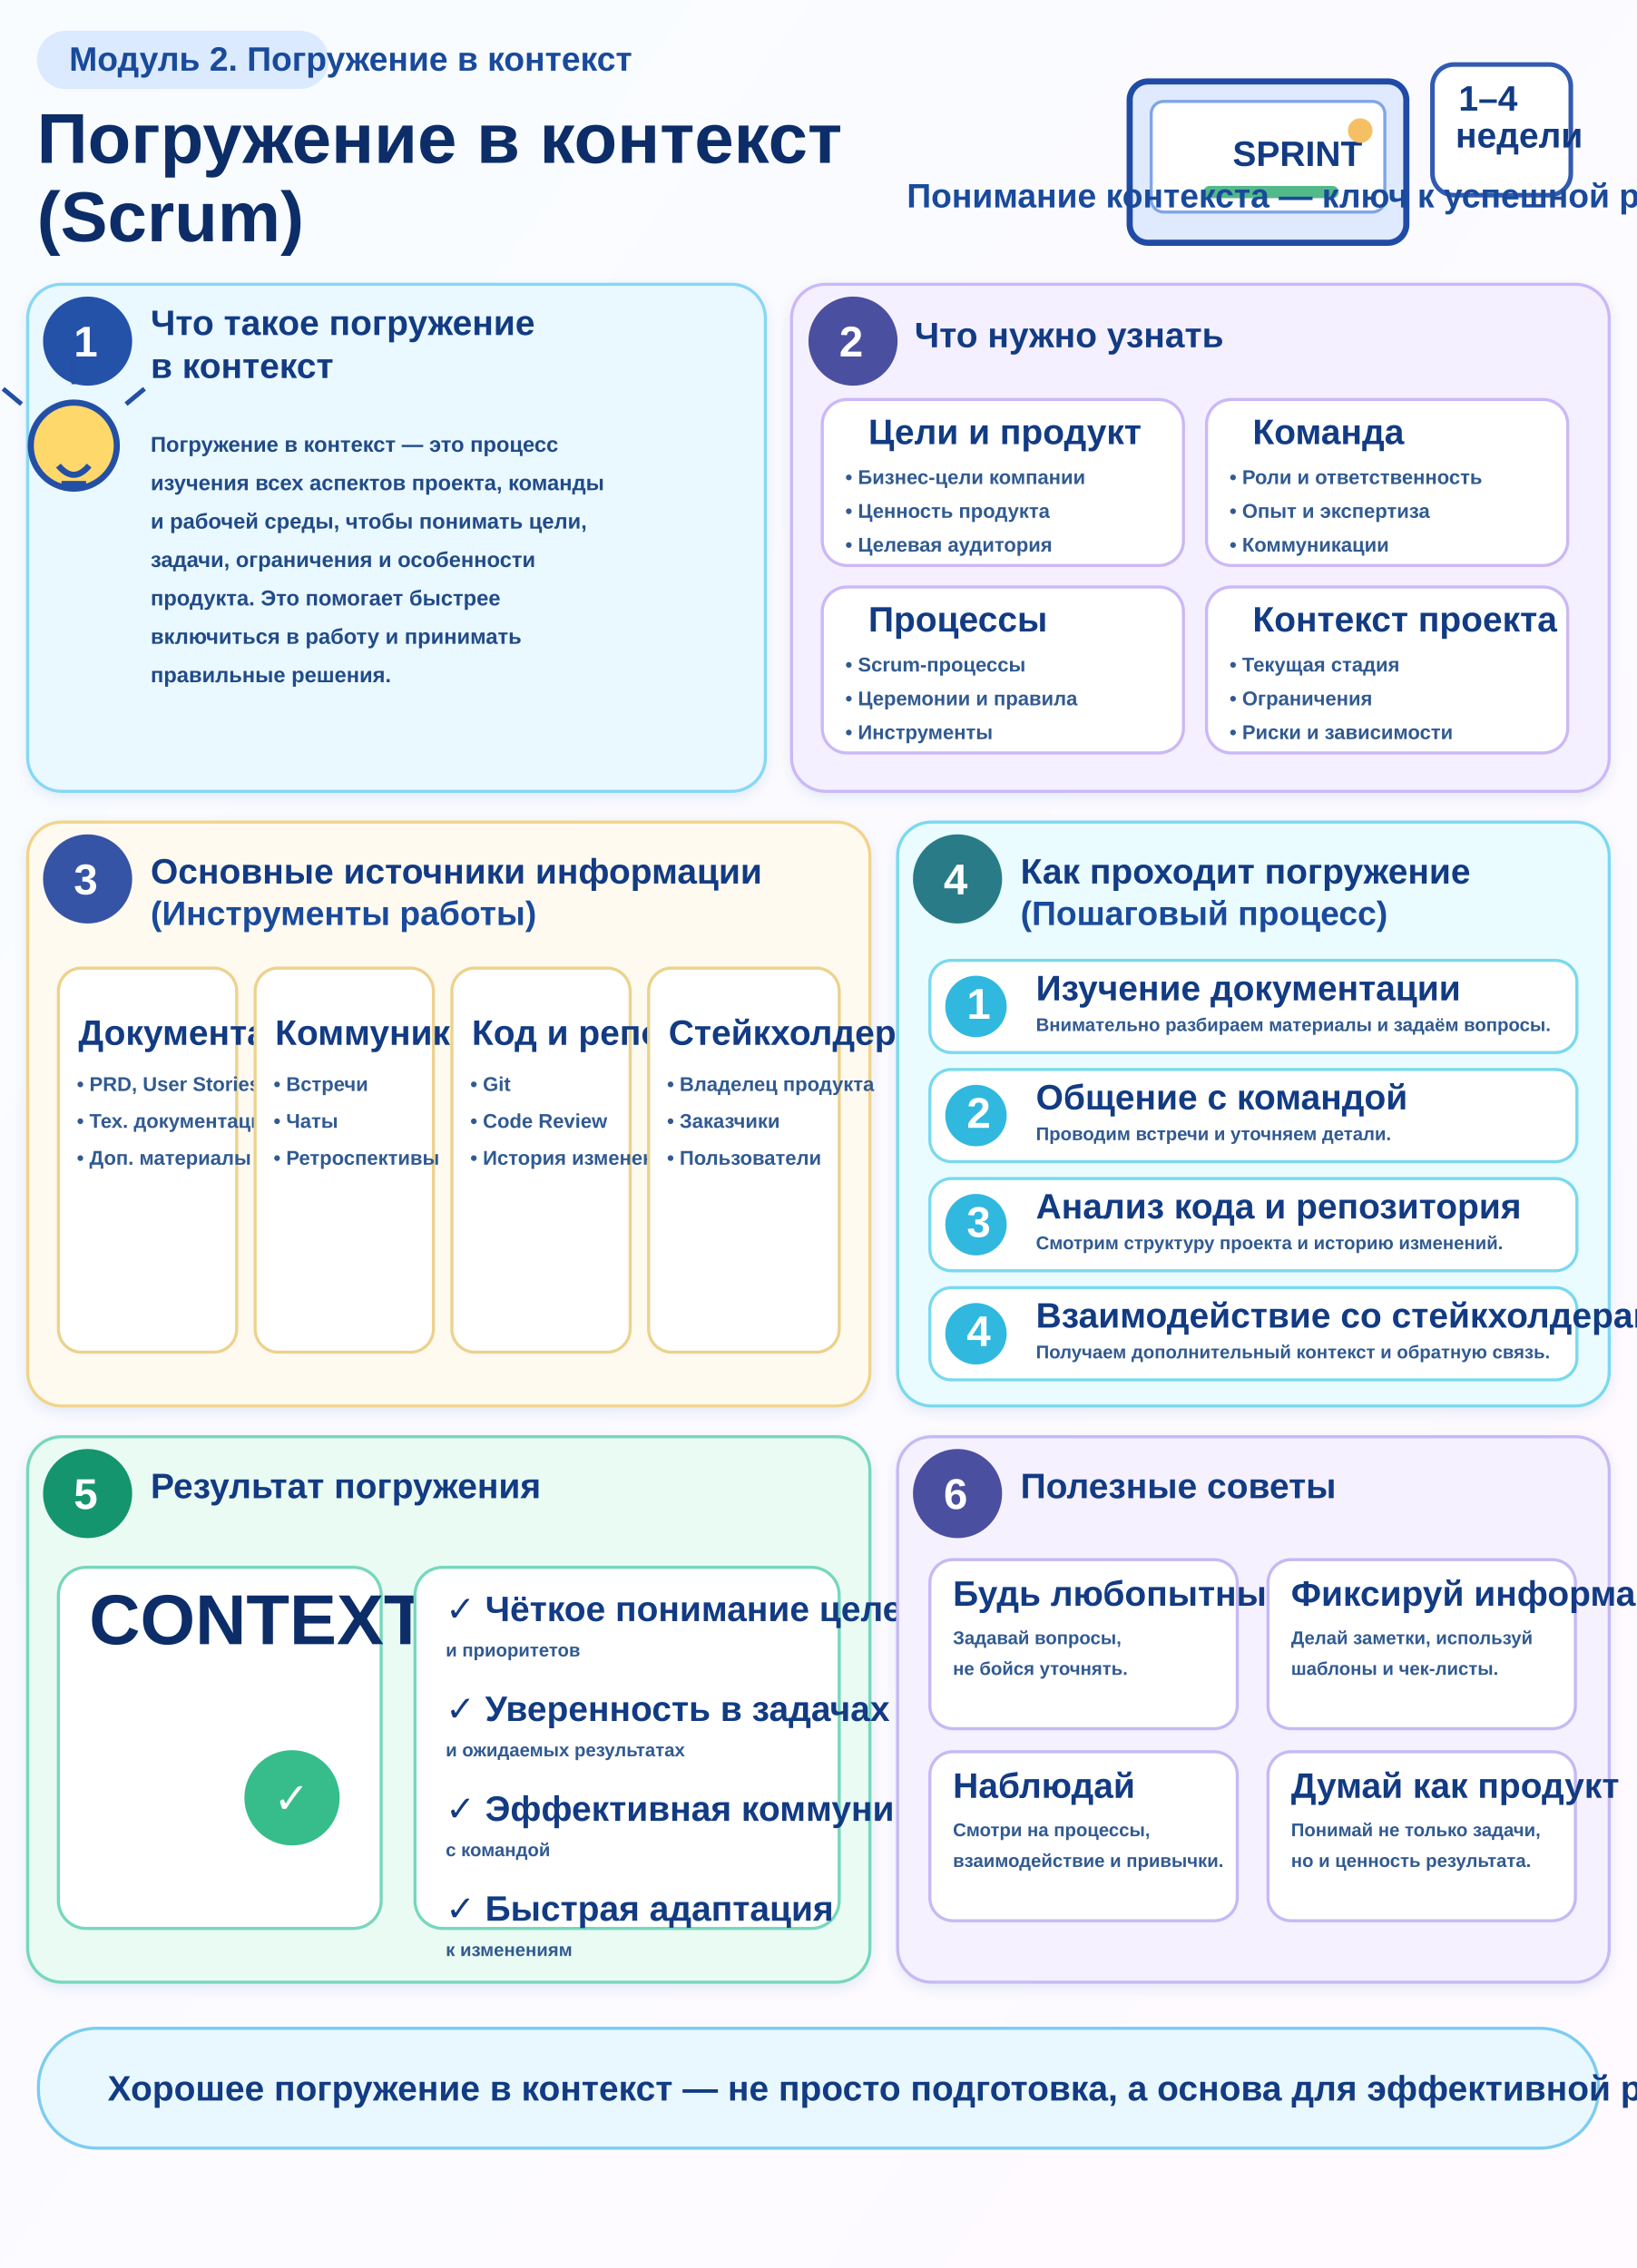
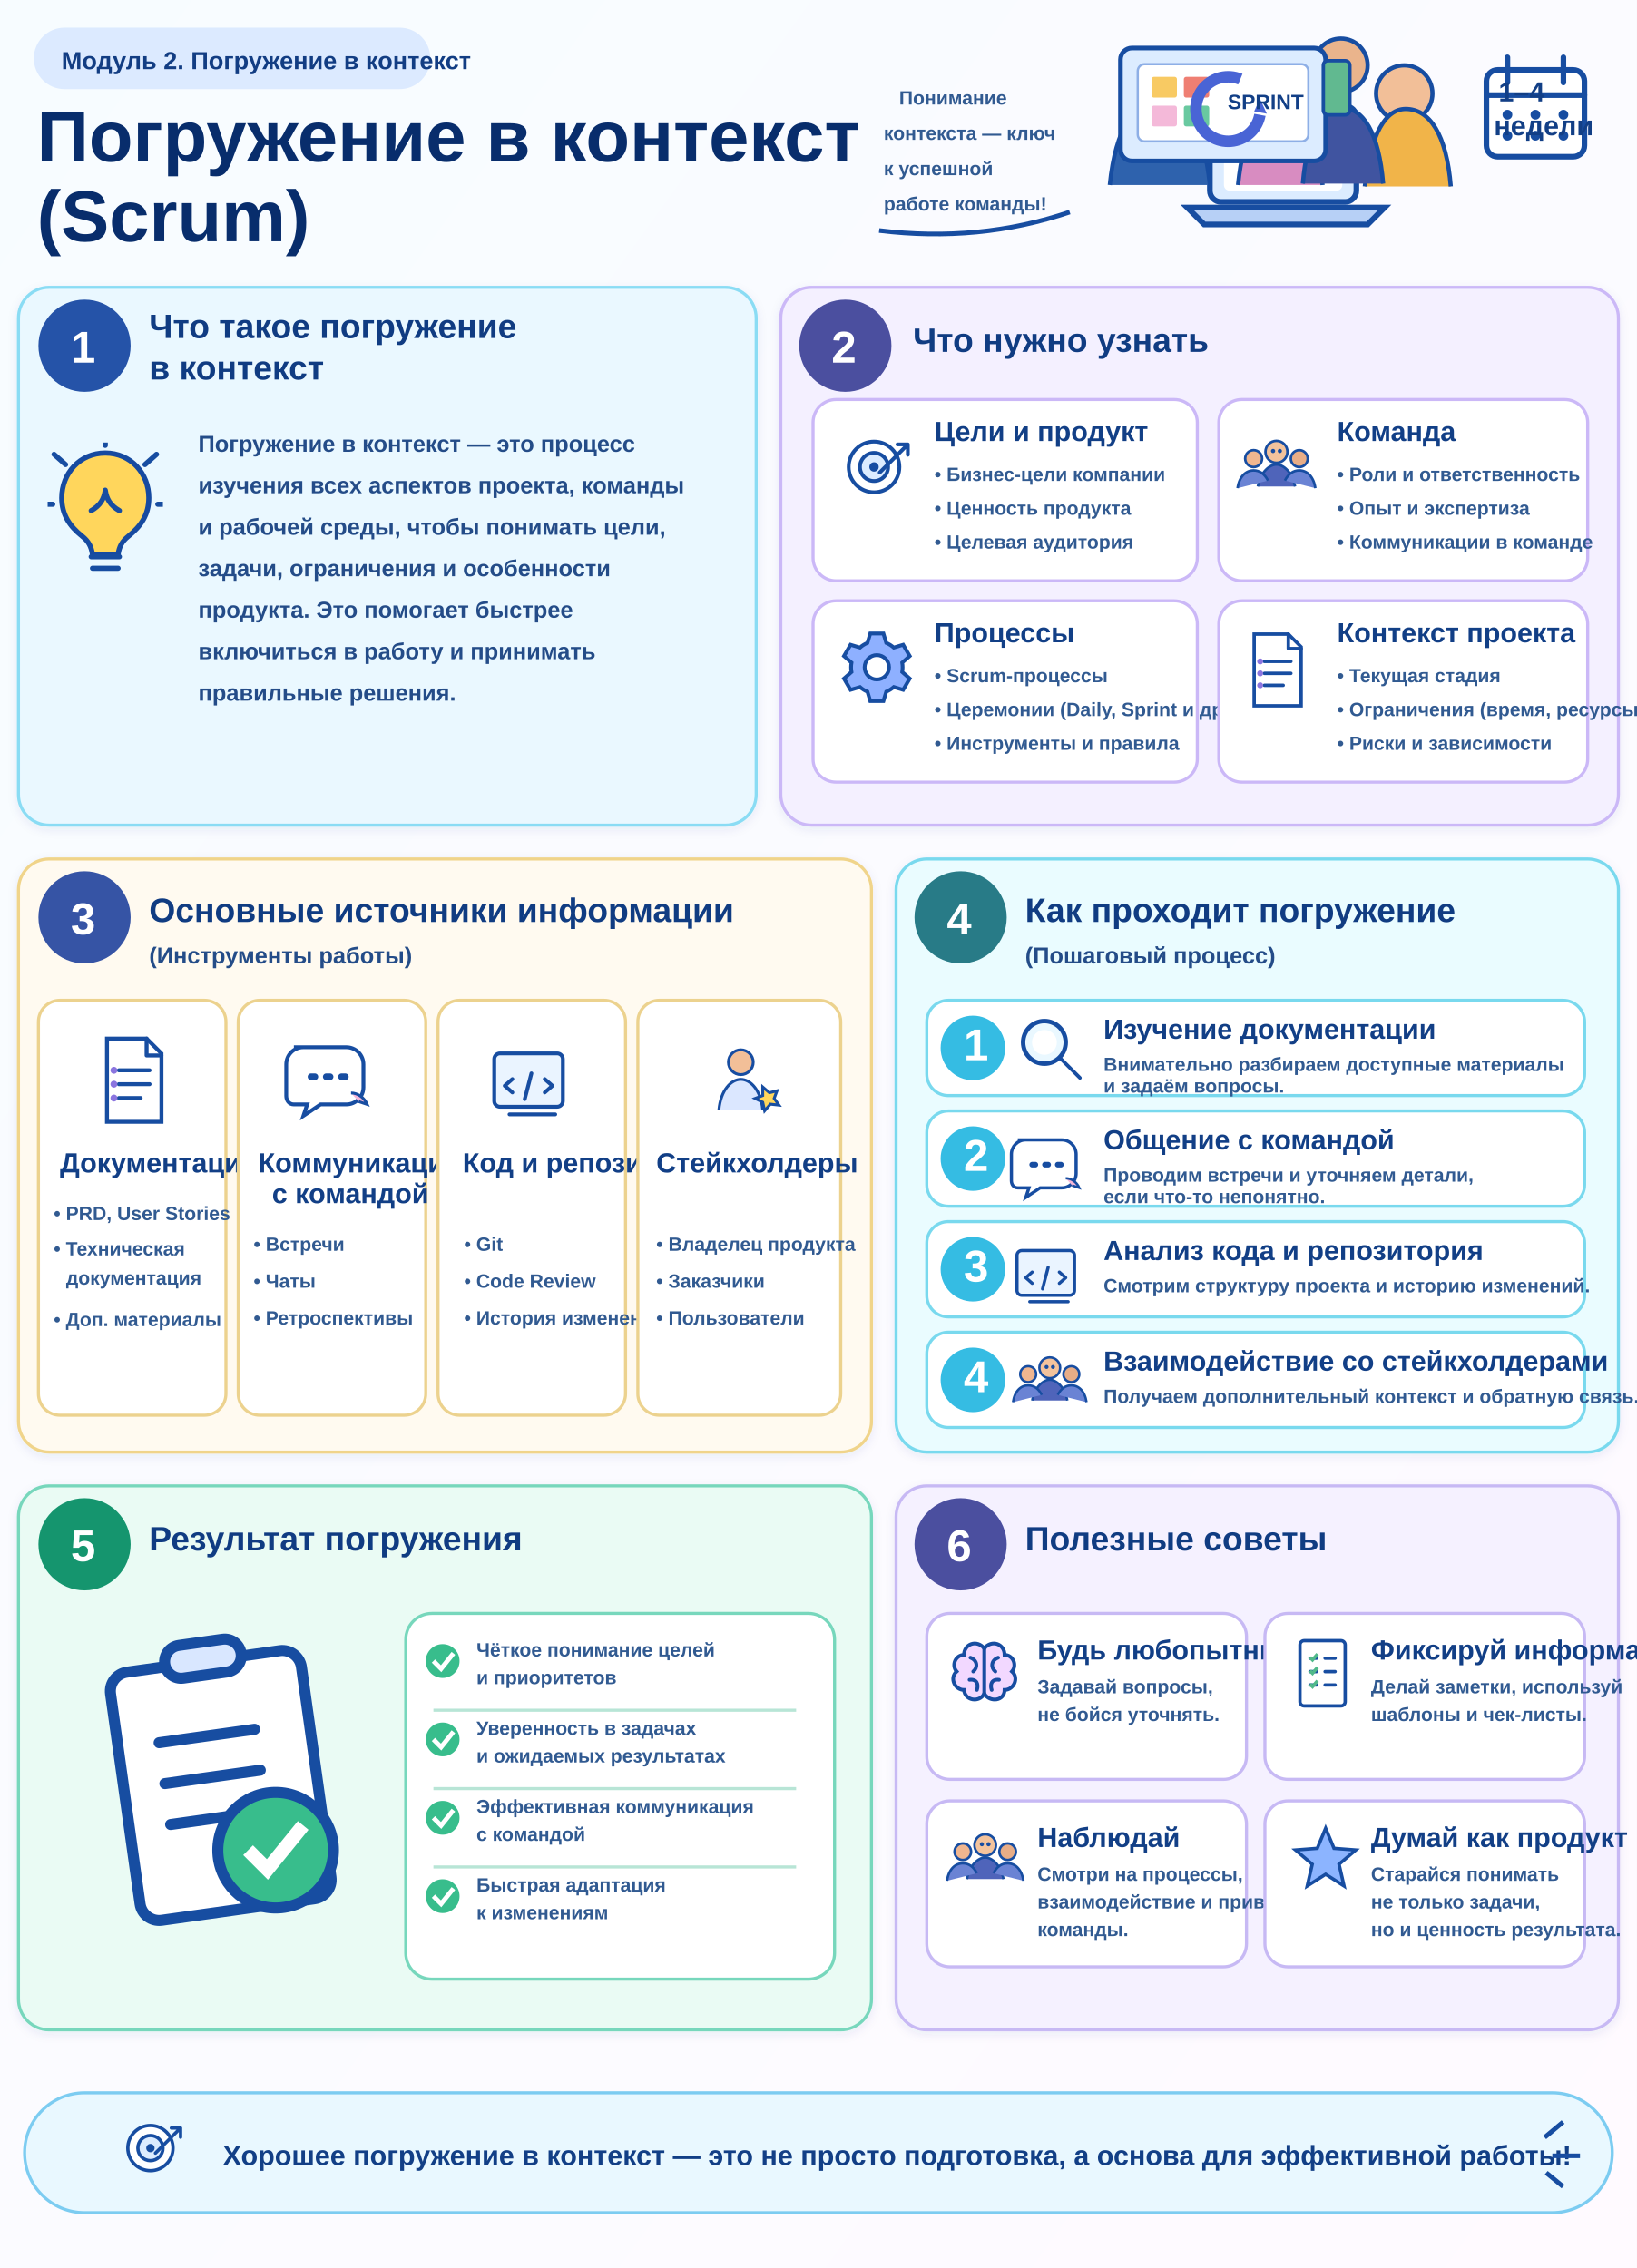
<svg xmlns="http://www.w3.org/2000/svg" viewBox="0 0 1065 1476" role="img" aria-labelledby="title desc">
  <defs>
-     <linearGradient id="bg" x1="0" y1="0" x2="1" y2="1">
-       <stop stop-color="#f8fcff" />
+     <linearGradient id="paper" x1="0" y1="0" x2="1" y2="1">
+       <stop stop-color="#f7fcff" />
      <stop offset="1" stop-color="#fffaff" />
    </linearGradient>
    <filter id="shadow" x="-10%" y="-10%" width="120%" height="120%">
-       <feDropShadow dx="0" dy="3" stdDeviation="4" flood-color="#2449a8" flood-opacity=".10" />
+       <feDropShadow dx="0" dy="2" stdDeviation="3" flood-color="#173f8f" flood-opacity=".08" />
    </filter>
    <style>
-     .title{font:800 46px Arial,sans-serif;fill:#0c2d68}.subtitle{font:700 22px Arial,sans-serif;fill:#194a9b}
-     .h{font:800 23px Arial,sans-serif;fill:#123b83}.body{font:600 14px Arial,sans-serif;fill:#214b88}
-     .small{font:600 12px Arial,sans-serif;fill:#315a91}.num{font:800 28px Arial,sans-serif;fill:#fff}
-     .card{stroke-width:2}.bullet{font:700 13px Arial,sans-serif;fill:#315a91}
+     .title{font:800 47px Arial,sans-serif;fill:#082d6c}.h{font:800 22px Arial,sans-serif;fill:#103c82}
+     .h2{font:800 18px Arial,sans-serif;fill:#123f86}.body{font:600 15px Arial,sans-serif;fill:#244c88}
+     .small{font:600 12.5px Arial,sans-serif;fill:#315a91}.num{font:800 29px Arial,sans-serif;fill:#fff}
+     .label{font:800 16px Arial,sans-serif;fill:#123d83}.card{stroke-width:2}
+     .line{stroke:#174da1;stroke-width:4;stroke-linecap:round;stroke-linejoin:round;fill:none}
  </style>
+     <symbol id="lightbulb" viewBox="0 0 90 110">
+       <path d="M45 8c-20 0-34 16-34 35 0 13 6 22 16 30 5 4 7 8 8 14h20c1-6 3-10 8-14 10-8 16-17 16-30C79 24 65 8 45 8z" fill="#ffd65c" stroke="#164aa0" stroke-width="4" />
+       <path d="M34 89h22M35 98h20" class="line" stroke-width="5" />
+       <path d="M45 2V0M14 17 5 9M76 17l9-8M4 48H0M86 48h4" class="line" stroke-width="3" />
+       <path d="M34 53c7-4 10-9 11-16 1 7 4 12 11 16" class="line" />
+     </symbol>
+     <symbol id="target" viewBox="0 0 90 90">
+       <circle cx="42" cy="44" r="27" fill="#fff" stroke="#174da1" stroke-width="4" />
+       <circle cx="42" cy="44" r="15" fill="#dcecff" stroke="#174da1" stroke-width="4" />
+       <circle cx="42" cy="44" r="5" fill="#174da1" />
+       <path d="M48 50 78 20M67 20h11v11" class="line" />
+     </symbol>
+     <symbol id="team" viewBox="0 0 100 90">
+       <circle cx="50" cy="26" r="13" fill="#f3c39c" stroke="#174da1" stroke-width="3" />
+       <circle cx="23" cy="34" r="10" fill="#f0b68f" stroke="#174da1" stroke-width="3" />
+       <circle cx="77" cy="34" r="10" fill="#e8ad86" stroke="#174da1" stroke-width="3" />
+       <path d="M28 67c3-17 14-26 22-26s19 9 22 26" fill="#4f64ba" stroke="#174da1" stroke-width="3" />
+       <path d="M4 69c2-14 10-21 19-21 7 0 13 4 17 12M96 69c-2-14-10-21-19-21-7 0-13 4-17 12" fill="#6a83d4" stroke="#174da1" stroke-width="3" />
+       <circle cx="46" cy="25" r="2.5" fill="#174da1" />
+       <circle cx="54" cy="25" r="2.5" fill="#174da1" />
+     </symbol>
+     <symbol id="gear" viewBox="0 0 90 90">
+       <path d="M38 7h14l3 10a29 29 0 0 1 8 5l10-3 7 12-8 7a29 29 0 0 1 0 10l8 7-7 12-10-3a29 29 0 0 1-8 5l-3 10H38l-3-10a29 29 0 0 1-8-5l-10 3-7-12 8-7a29 29 0 0 1 0-10l-8-7 7-12 10 3a29 29 0 0 1 8-5z" fill="#8eb0ff" stroke="#174da1" stroke-width="4" />
+       <circle cx="45" cy="43" r="13" fill="#fff" stroke="#174da1" stroke-width="4" />
+     </symbol>
+     <symbol id="document" viewBox="0 0 90 100">
+       <path d="M18 8h40l15 15v69H18z" fill="#fff" stroke="#174da1" stroke-width="4" />
+       <path d="M58 8v17h15M30 40h31M30 54h31M30 68h22" class="line" stroke-width="4" />
+       <path d="M25 40h0M25 54h0M25 68h0" stroke="#8b75df" stroke-width="7" stroke-linecap="round" />
+     </symbol>
+     <symbol id="chat" viewBox="0 0 100 90">
+       <path d="M10 12h55c10 0 18 8 18 18v24c0 10-8 18-18 18H38L20 84l4-12H10c-5 0-8-4-8-9V30c0-10 8-18 18-18z" fill="#fff" stroke="#174da1" stroke-width="4" />
+       <path d="M28 43h4M44 43h4M60 43h4" stroke="#174da1" stroke-width="7" stroke-linecap="round" />
+       <path d="M70 60c7 0 14 5 17 12l-9-3" fill="#f6b7d8" stroke="#174da1" stroke-width="3" />
+     </symbol>
+     <symbol id="code" viewBox="0 0 100 90">
+       <rect x="9" y="12" width="72" height="56" rx="6" fill="#eaf4ff" stroke="#174da1" stroke-width="4" />
+       <path d="M28 39 20 46l8 7M62 39l8 7-8 7M48 33l-7 27" class="line" stroke-width="4" />
+       <path d="M25 76h48" class="line" stroke-width="6" />
+     </symbol>
+     <symbol id="stakeholder" viewBox="0 0 100 95">
+       <circle cx="50" cy="27" r="13" fill="#f2bf98" stroke="#174da1" stroke-width="3" />
+       <path d="M27 77c2-21 13-32 23-32s21 11 23 32" fill="#dbe7ff" stroke="#174da1" stroke-width="3" />
+       <path d="M73 53l7 6 8-2-3 8 5 7-9-1-6 7-2-9-8-4 8-3z" fill="#ffd65c" stroke="#174da1" stroke-width="3" />
+     </symbol>
+     <symbol id="search" viewBox="0 0 90 90">
+       <circle cx="39" cy="37" r="24" fill="#eaf8ff" stroke="#174da1" stroke-width="5" />
+       <path d="m57 55 22 22" class="line" stroke-width="8" />
+       <circle cx="39" cy="37" r="14" fill="#fff" />
+     </symbol>
+     <symbol id="brain" viewBox="0 0 90 90">
+       <path d="M44 18c-8-10-22-5-22 7-9 0-14 11-8 18-8 7-2 20 8 20 1 12 17 14 22 4 6 10 22 8 22-4 10 0 16-13 8-20 6-7 1-18-8-18 0-12-14-17-22-7z" fill="#f2d8ff" stroke="#174da1" stroke-width="4" />
+       <path d="M44 19v49M29 28c8 3 8 11 3 15M59 28c-8 3-8 11-3 15M28 52c8-1 10 5 8 11M60 52c-8-1-10 5-8 11" class="line" stroke-width="3" />
+     </symbol>
+     <symbol id="checklist" viewBox="0 0 90 100">
+       <rect x="18" y="10" width="54" height="78" rx="5" fill="#fff" stroke="#174da1" stroke-width="4" />
+       <path d="M30 31h8M48 31h12M30 47h8M48 47h12M30 63h8M48 63h12" class="line" stroke-width="4" />
+       <path d="m30 30 3 3 6-7M30 46l3 3 6-7M30 62l3 3 6-7" stroke="#51b98a" stroke-width="4" fill="none" />
+     </symbol>
+     <symbol id="star" viewBox="0 0 90 90">
+       <path d="m45 7 10 24 26 2-20 17 6 26-22-14-22 14 6-26L9 33l26-2z" fill="#8cb4ff" stroke="#174da1" stroke-width="4" />
+     </symbol>
+     <symbol id="clipboard" viewBox="0 0 120 120">
+       <rect x="25" y="17" width="70" height="91" rx="7" fill="#fff" stroke="#174da1" stroke-width="4" transform="rotate(-8 60 62)" />
+       <rect x="46" y="10" width="28" height="12" rx="6" fill="#d9e7ff" stroke="#174da1" stroke-width="4" transform="rotate(-8 60 62)" />
+       <path d="M40 44h35M40 59h35M40 74h25" class="line" stroke-width="4" transform="rotate(-8 60 62)" />
+       <circle cx="80" cy="86" r="21" fill="#38bd8c" stroke="#174da1" stroke-width="4" />
+       <path d="m70 86 7 7 13-16" stroke="#fff" stroke-width="5" fill="none" />
+     </symbol>
+     <symbol id="calendar" viewBox="0 0 90 90">
+       <rect x="10" y="17" width="70" height="62" rx="8" fill="#fff" stroke="#174da1" stroke-width="4" />
+       <path d="M10 35h70M25 8v18M65 8v18" class="line" />
+       <path d="M25 49h0M45 49h0M65 49h0M25 64h0M45 64h0M65 64h0" stroke="#174da1" stroke-width="7" stroke-linecap="round" />
+     </symbol>
+     <symbol id="sprint" viewBox="0 0 220 130">
+       <rect x="12" y="20" width="178" height="98" rx="10" fill="#dcecff" stroke="#174da1" stroke-width="4" />
+       <rect x="27" y="34" width="148" height="67" rx="6" fill="#fff" stroke="#8eafe6" stroke-width="2" />
+       <rect x="39" y="45" width="22" height="18" rx="2" fill="#f8ca63" />
+       <rect x="67" y="45" width="22" height="18" rx="2" fill="#ef7f73" />
+       <rect x="39" y="70" width="22" height="18" rx="2" fill="#f4b9d9" />
+       <rect x="67" y="70" width="22" height="18" rx="2" fill="#69c9a0" />
+       <path d="M116 47a28 28 0 1 0 17 31" fill="none" stroke="#4964d5" stroke-width="10" />
+       <path d="m139 77-11-2 5-11" fill="#4964d5" />
+       <text x="105" y="73" class="h2" font-size="19">SPRINT</text>
+       <rect x="188" y="31" width="23" height="47" rx="4" fill="#61b990" stroke="#174da1" stroke-width="3" />
+     </symbol>
+     <symbol id="people-laptop" viewBox="0 0 310 180">
+       <rect x="111" y="71" width="104" height="68" rx="8" fill="#dcecff" stroke="#174da1" stroke-width="4" />
+       <rect x="121" y="82" width="84" height="49" rx="4" fill="#fff" />
+       <path d="M95 143h140l-12 12H107z" fill="#b7d0f6" stroke="#174da1" stroke-width="4" />
+       <circle cx="73" cy="54" r="22" fill="#f0bd96" stroke="#174da1" stroke-width="3" />
+       <path d="M40 127c4-41 18-60 36-60 18 0 31 20 35 60" fill="#2e62ad" stroke="#174da1" stroke-width="3" />
+       <circle cx="160" cy="57" r="20" fill="#eeb994" stroke="#174da1" stroke-width="3" />
+       <path d="M131 127c4-39 15-56 29-56 17 0 28 18 31 56" fill="#d88cc1" stroke="#174da1" stroke-width="3" />
+       <circle cx="249" cy="62" r="20" fill="#f2bf98" stroke="#174da1" stroke-width="3" />
+       <path d="M221 128c4-38 15-55 29-55 17 0 29 18 32 55" fill="#f1b449" stroke="#174da1" stroke-width="3" />
+       <circle cx="204" cy="42" r="19" fill="#eab48c" stroke="#174da1" stroke-width="3" />
+       <path d="M177 126c3-36 14-54 27-54 16 0 27 18 30 54" fill="#4054a0" stroke="#174da1" stroke-width="3" />
+     </symbol>
  </defs>
-   <rect width="1065" height="1476" fill="url(#bg)" />
-   <rect x="24" y="20" width="190" height="38" rx="19" fill="#dceaff" />
-   <text x="45" y="46" class="subtitle" font-size="18">Модуль 2. Погружение в контекст</text>
-   <text x="24" y="106" class="title">Погружение в контекст</text>
+   <rect width="1065" height="1476" fill="url(#paper)" />
+   <rect x="22" y="18" width="258" height="40" rx="20" fill="#dceaff" />
+   <text x="40" y="45" class="label">Модуль 2. Погружение в контекст</text>
+   <text x="24" y="105" class="title">Погружение в контекст</text>
  <text x="24" y="157" class="title">(Scrum)</text>
-   <g transform="translate(735 35)">
-     <rect x="0" y="18" width="180" height="105" rx="12" fill="#dfeaff" stroke="#204ba5" stroke-width="4" />
-     <rect x="14" y="31" width="152" height="72" rx="8" fill="#fff" stroke="#7fa5e8" stroke-width="2" />
-     <text x="67" y="73" class="h" font-size="20">SPRINT</text>
-     <path d="M52 90h80" stroke="#54b989" stroke-width="8" stroke-linecap="round" />
-     <circle cx="150" cy="50" r="8" fill="#f5bf63" />
-   </g>
-   <rect x="932" y="42" width="90" height="85" rx="14" fill="#fff" stroke="#315bb0" stroke-width="3" />
-   <text x="949" y="72" class="h" font-size="16">1–4</text>
-   <text x="947" y="96" class="h" font-size="14">недели</text>
-   <text x="590" y="135" class="subtitle" font-size="17">Понимание контекста — ключ к успешной работе команды!</text>
-   <rect x="18" y="185" width="480" height="330" rx="22" fill="#eaf8ff" stroke="#86d8f4" class="card" filter="url(#shadow)" />
-   <circle cx="57" cy="222" r="29" fill="#2452a9" />
-   <text x="48" y="232" class="num">1</text>
-   <text x="98" y="218" class="h">Что такое погружение</text>
-   <text x="98" y="246" class="h">в контекст</text>
-   <g transform="translate(48 290)">
-     <circle cx="0" cy="0" r="28" fill="#ffd86b" stroke="#234fa4" stroke-width="4" />
-     <path d="M-10 13q10 12 20 0M-8 25h16" stroke="#234fa4" stroke-width="4" fill="none" />
-     <path d="M0 -40v-16M-34 -27l-12 -10M34 -27l12 -10" stroke="#234fa4" stroke-width="3" />
-   </g>
-   <text x="98" y="294" class="body">Погружение в контекст — это процесс</text>
-   <text x="98" y="319" class="body">изучения всех аспектов проекта, команды</text>
-   <text x="98" y="344" class="body">и рабочей среды, чтобы понимать цели,</text>
-   <text x="98" y="369" class="body">задачи, ограничения и особенности</text>
-   <text x="98" y="394" class="body">продукта. Это помогает быстрее</text>
-   <text x="98" y="419" class="body">включиться в работу и принимать</text>
-   <text x="98" y="444" class="body">правильные решения.</text>
-   <rect x="515" y="185" width="532" height="330" rx="22" fill="#f4f0ff" stroke="#cbb8f7" class="card" filter="url(#shadow)" />
-   <circle cx="555" cy="222" r="29" fill="#4b4f9f" />
-   <text x="546" y="232" class="num">2</text>
-   <text x="595" y="226" class="h">Что нужно узнать</text>
-   <g>
-     <rect x="535" y="260" width="235" height="108" rx="16" fill="#fff" stroke="#cbb8f7" stroke-width="2" />
-     <text x="565" y="289" class="h">Цели и продукт</text>
-     <text x="550" y="315" class="bullet">• Бизнес-цели компании</text>
-     <text x="550" y="337" class="bullet">• Ценность продукта</text>
-     <text x="550" y="359" class="bullet">• Целевая аудитория</text>
-     <rect x="785" y="260" width="235" height="108" rx="16" fill="#fff" stroke="#cbb8f7" stroke-width="2" />
-     <text x="815" y="289" class="h">Команда</text>
-     <text x="800" y="315" class="bullet">• Роли и ответственность</text>
-     <text x="800" y="337" class="bullet">• Опыт и экспертиза</text>
-     <text x="800" y="359" class="bullet">• Коммуникации</text>
-     <rect x="535" y="382" width="235" height="108" rx="16" fill="#fff" stroke="#cbb8f7" stroke-width="2" />
-     <text x="565" y="411" class="h">Процессы</text>
-     <text x="550" y="437" class="bullet">• Scrum-процессы</text>
-     <text x="550" y="459" class="bullet">• Церемонии и правила</text>
-     <text x="550" y="481" class="bullet">• Инструменты</text>
-     <rect x="785" y="382" width="235" height="108" rx="16" fill="#fff" stroke="#cbb8f7" stroke-width="2" />
-     <text x="815" y="411" class="h">Контекст проекта</text>
-     <text x="800" y="437" class="bullet">• Текущая стадия</text>
-     <text x="800" y="459" class="bullet">• Ограничения</text>
-     <text x="800" y="481" class="bullet">• Риски и зависимости</text>
-   </g>
-   <rect x="18" y="535" width="548" height="380" rx="22" fill="#fffaf0" stroke="#f1d48a" class="card" filter="url(#shadow)" />
-   <circle cx="57" cy="572" r="29" fill="#3654a5" />
-   <text x="48" y="582" class="num">3</text>
-   <text x="98" y="575" class="h">Основные источники информации</text>
-   <text x="98" y="602" class="subtitle" font-size="17">(Инструменты работы)</text>
-   <g>
-     <rect x="38" y="630" width="116" height="250" rx="15" fill="#fff" stroke="#ecd28e" stroke-width="2" />
-     <text x="51" y="680" class="h" font-size="16">Документация</text>
-     <text x="50" y="710" class="bullet">• PRD, User Stories</text>
-     <text x="50" y="734" class="bullet">• Тех. документация</text>
-     <text x="50" y="758" class="bullet">• Доп. материалы</text>
-     <rect x="166" y="630" width="116" height="250" rx="15" fill="#fff" stroke="#ecd28e" stroke-width="2" />
-     <text x="179" y="680" class="h" font-size="16">Коммуникация</text>
-     <text x="178" y="710" class="bullet">• Встречи</text>
-     <text x="178" y="734" class="bullet">• Чаты</text>
-     <text x="178" y="758" class="bullet">• Ретроспективы</text>
-     <rect x="294" y="630" width="116" height="250" rx="15" fill="#fff" stroke="#ecd28e" stroke-width="2" />
-     <text x="307" y="680" class="h" font-size="16">Код и репозиторий</text>
-     <text x="306" y="710" class="bullet">• Git</text>
-     <text x="306" y="734" class="bullet">• Code Review</text>
-     <text x="306" y="758" class="bullet">• История изменений</text>
-     <rect x="422" y="630" width="124" height="250" rx="15" fill="#fff" stroke="#ecd28e" stroke-width="2" />
-     <text x="435" y="680" class="h" font-size="16">Стейкхолдеры</text>
-     <text x="434" y="710" class="bullet">• Владелец продукта</text>
-     <text x="434" y="734" class="bullet">• Заказчики</text>
-     <text x="434" y="758" class="bullet">• Пользователи</text>
-   </g>
-   <rect x="584" y="535" width="463" height="380" rx="22" fill="#eafcff" stroke="#79d9ee" class="card" filter="url(#shadow)" />
-   <circle cx="623" cy="572" r="29" fill="#287b87" />
-   <text x="614" y="582" class="num">4</text>
-   <text x="664" y="575" class="h">Как проходит погружение</text>
-   <text x="664" y="602" class="subtitle" font-size="17">(Пошаговый процесс)</text>
-   <g>
-     <rect x="605" y="625" width="421" height="60" rx="14" fill="#fff" stroke="#79d9ee" stroke-width="2" />
-     <circle cx="635" cy="655" r="20" fill="#31b8df" />
-     <text x="629" y="663" class="num" font-size="17">1</text>
-     <text x="674" y="651" class="h" font-size="16">Изучение документации</text>
-     <text x="674" y="671" class="small">Внимательно разбираем материалы и задаём вопросы.</text>
-     <rect x="605" y="696" width="421" height="60" rx="14" fill="#fff" stroke="#79d9ee" stroke-width="2" />
-     <circle cx="635" cy="726" r="20" fill="#31b8df" />
-     <text x="629" y="734" class="num" font-size="17">2</text>
-     <text x="674" y="722" class="h" font-size="16">Общение с командой</text>
-     <text x="674" y="742" class="small">Проводим встречи и уточняем детали.</text>
-     <rect x="605" y="767" width="421" height="60" rx="14" fill="#fff" stroke="#79d9ee" stroke-width="2" />
-     <circle cx="635" cy="797" r="20" fill="#31b8df" />
-     <text x="629" y="805" class="num" font-size="17">3</text>
-     <text x="674" y="793" class="h" font-size="16">Анализ кода и репозитория</text>
-     <text x="674" y="813" class="small">Смотрим структуру проекта и историю изменений.</text>
-     <rect x="605" y="838" width="421" height="60" rx="14" fill="#fff" stroke="#79d9ee" stroke-width="2" />
-     <circle cx="635" cy="868" r="20" fill="#31b8df" />
-     <text x="629" y="876" class="num" font-size="17">4</text>
-     <text x="674" y="864" class="h" font-size="16">Взаимодействие со стейкхолдерами</text>
-     <text x="674" y="884" class="small">Получаем дополнительный контекст и обратную связь.</text>
-   </g>
-   <rect x="18" y="935" width="548" height="355" rx="22" fill="#eafbf4" stroke="#77d7bc" class="card" filter="url(#shadow)" />
-   <circle cx="57" cy="972" r="29" fill="#15956e" />
-   <text x="48" y="982" class="num">5</text>
-   <text x="98" y="975" class="h">Результат погружения</text>
-   <rect x="38" y="1020" width="210" height="235" rx="18" fill="#fff" stroke="#77d7bc" stroke-width="2" />
-   <text x="58" y="1070" class="title" font-size="27">CONTEXT</text>
-   <circle cx="190" cy="1170" r="31" fill="#36bd8b" />
-   <text x="178" y="1180" class="num">✓</text>
-   <g>
-     <rect x="270" y="1020" width="276" height="235" rx="18" fill="#fff" stroke="#77d7bc" stroke-width="2" />
-     <text x="290" y="1055" class="h" font-size="16">✓ Чёткое понимание целей</text>
-     <text x="290" y="1078" class="small">и приоритетов</text>
-     <text x="290" y="1120" class="h" font-size="16">✓ Уверенность в задачах</text>
-     <text x="290" y="1143" class="small">и ожидаемых результатах</text>
-     <text x="290" y="1185" class="h" font-size="16">✓ Эффективная коммуникация</text>
-     <text x="290" y="1208" class="small">с командой</text>
-     <text x="290" y="1250" class="h" font-size="16">✓ Быстрая адаптация</text>
-     <text x="290" y="1273" class="small">к изменениям</text>
-   </g>
-   <rect x="584" y="935" width="463" height="355" rx="22" fill="#f5f1ff" stroke="#c7b9f4" class="card" filter="url(#shadow)" />
-   <circle cx="623" cy="972" r="29" fill="#4b4f9f" />
-   <text x="614" y="982" class="num">6</text>
-   <text x="664" y="975" class="h">Полезные советы</text>
-   <g>
-     <rect x="605" y="1015" width="200" height="110" rx="15" fill="#fff" stroke="#c7b9f4" stroke-width="2" />
-     <text x="620" y="1045" class="h" font-size="16">Будь любопытным</text>
-     <text x="620" y="1070" class="small">Задавай вопросы,</text>
-     <text x="620" y="1090" class="small">не бойся уточнять.</text>
-     <rect x="825" y="1015" width="200" height="110" rx="15" fill="#fff" stroke="#c7b9f4" stroke-width="2" />
-     <text x="840" y="1045" class="h" font-size="16">Фиксируй информацию</text>
-     <text x="840" y="1070" class="small">Делай заметки, используй</text>
-     <text x="840" y="1090" class="small">шаблоны и чек-листы.</text>
-     <rect x="605" y="1140" width="200" height="110" rx="15" fill="#fff" stroke="#c7b9f4" stroke-width="2" />
-     <text x="620" y="1170" class="h" font-size="16">Наблюдай</text>
-     <text x="620" y="1195" class="small">Смотри на процессы,</text>
-     <text x="620" y="1215" class="small">взаимодействие и привычки.</text>
-     <rect x="825" y="1140" width="200" height="110" rx="15" fill="#fff" stroke="#c7b9f4" stroke-width="2" />
-     <text x="840" y="1170" class="h" font-size="16">Думай как продукт</text>
-     <text x="840" y="1195" class="small">Понимай не только задачи,</text>
-     <text x="840" y="1215" class="small">но и ценность результата.</text>
-   </g>
-   <rect x="25" y="1320" width="1015" height="78" rx="38" fill="#e9f8ff" stroke="#7cccf1" stroke-width="2" />
-   <text x="70" y="1367" class="h" font-size="17">Хорошее погружение в контекст — не просто подготовка, а основа для эффективной работы.</text>
+   <text x="585" y="68" class="small" font-size="17">Понимание</text>
+   <text x="575" y="91" class="small" font-size="17">контекста — ключ</text>
+   <text x="575" y="114" class="small" font-size="17">к успешной</text>
+   <text x="575" y="137" class="small" font-size="17">работе команды!</text>
+   <path d="M572 150q65 8 124-12" stroke="#174da1" stroke-width="3" fill="none" />
+   <use href="#people-laptop" x="685" y="4" width="285" height="165" />
+   <use href="#calendar" x="958" y="30" width="82" height="82" />
+   <text x="975" y="66" class="h2" font-size="17">1–4</text>
+   <text x="972" y="88" class="h2" font-size="14">недели</text>
+   <use href="#sprint" x="720" y="16" width="165" height="98" />
+   <rect x="12" y="187" width="480" height="350" rx="20" fill="#eaf8ff" stroke="#8adcf4" class="card" filter="url(#shadow)" />
+   <circle cx="55" cy="225" r="30" fill="#2553a8" />
+   <text x="46" y="236" class="num">1</text>
+   <text x="97" y="220" class="h">Что такое погружение</text>
+   <text x="97" y="247" class="h">в контекст</text>
+   <use href="#lightbulb" x="31" y="288" width="75" height="92" />
+   <text x="129" y="294" class="body">Погружение в контекст — это процесс</text>
+   <text x="129" y="321" class="body">изучения всех аспектов проекта, команды</text>
+   <text x="129" y="348" class="body">и рабочей среды, чтобы понимать цели,</text>
+   <text x="129" y="375" class="body">задачи, ограничения и особенности</text>
+   <text x="129" y="402" class="body">продукта. Это помогает быстрее</text>
+   <text x="129" y="429" class="body">включиться в работу и принимать</text>
+   <text x="129" y="456" class="body">правильные решения.</text>
+   <rect x="508" y="187" width="545" height="350" rx="20" fill="#f4f0ff" stroke="#cbb8f7" class="card" filter="url(#shadow)" />
+   <circle cx="550" cy="225" r="30" fill="#4b4f9f" />
+   <text x="541" y="236" class="num">2</text>
+   <text x="594" y="229" class="h">Что нужно узнать</text>
+   <rect x="529" y="260" width="250" height="118" rx="15" fill="#fff" stroke="#cbb8f7" stroke-width="2" />
+   <use href="#target" x="543" y="277" width="55" height="55" />
+   <text x="608" y="287" class="h2">Цели и продукт</text>
+   <text x="608" y="313" class="small">• Бизнес-цели компании</text>
+   <text x="608" y="335" class="small">• Ценность продукта</text>
+   <text x="608" y="357" class="small">• Целевая аудитория</text>
+   <rect x="793" y="260" width="240" height="118" rx="15" fill="#fff" stroke="#cbb8f7" stroke-width="2" />
+   <use href="#team" x="803" y="277" width="55" height="55" />
+   <text x="870" y="287" class="h2">Команда</text>
+   <text x="870" y="313" class="small">• Роли и ответственность</text>
+   <text x="870" y="335" class="small">• Опыт и экспертиза</text>
+   <text x="870" y="357" class="small">• Коммуникации в команде</text>
+   <rect x="529" y="391" width="250" height="118" rx="15" fill="#fff" stroke="#cbb8f7" stroke-width="2" />
+   <use href="#gear" x="543" y="408" width="55" height="55" />
+   <text x="608" y="418" class="h2">Процессы</text>
+   <text x="608" y="444" class="small">• Scrum-процессы</text>
+   <text x="608" y="466" class="small">• Церемонии (Daily, Sprint и др.)</text>
+   <text x="608" y="488" class="small">• Инструменты и правила</text>
+   <rect x="793" y="391" width="240" height="118" rx="15" fill="#fff" stroke="#cbb8f7" stroke-width="2" />
+   <use href="#document" x="806" y="406" width="50" height="60" />
+   <text x="870" y="418" class="h2">Контекст проекта</text>
+   <text x="870" y="444" class="small">• Текущая стадия</text>
+   <text x="870" y="466" class="small">• Ограничения (время, ресурсы)</text>
+   <text x="870" y="488" class="small">• Риски и зависимости</text>
+   <rect x="12" y="559" width="555" height="386" rx="20" fill="#fffaf0" stroke="#f0d48a" class="card" filter="url(#shadow)" />
+   <circle cx="55" cy="597" r="30" fill="#3654a5" />
+   <text x="46" y="608" class="num">3</text>
+   <text x="97" y="600" class="h">Основные источники информации</text>
+   <text x="97" y="627" class="body">(Инструменты работы)</text>
+   <rect x="25" y="651" width="122" height="270" rx="14" fill="#fff" stroke="#ecd28e" stroke-width="2" />
+   <use href="#document" x="58" y="668" width="58" height="70" />
+   <text x="39" y="763" class="h2" font-size="15">Документация</text>
+   <text x="35" y="794" class="small">• PRD, User Stories</text>
+   <text x="35" y="817" class="small">• Техническая</text>
+   <text x="43" y="836" class="small">  документация</text>
+   <text x="35" y="863" class="small">• Доп. материалы</text>
+   <rect x="155" y="651" width="122" height="270" rx="14" fill="#fff" stroke="#ecd28e" stroke-width="2" />
+   <use href="#chat" x="185" y="671" width="62" height="62" />
+   <text x="168" y="763" class="h2" font-size="15">Коммуникация</text>
+   <text x="177" y="783" class="h2" font-size="15">с командой</text>
+   <text x="165" y="814" class="small">• Встречи</text>
+   <text x="165" y="838" class="small">• Чаты</text>
+   <text x="165" y="862" class="small">• Ретроспективы</text>
+   <rect x="285" y="651" width="122" height="270" rx="14" fill="#fff" stroke="#ecd28e" stroke-width="2" />
+   <use href="#code" x="316" y="675" width="62" height="62" />
+   <text x="301" y="763" class="h2" font-size="15">Код и репозиторий</text>
+   <text x="302" y="814" class="small">• Git</text>
+   <text x="302" y="838" class="small">• Code Review</text>
+   <text x="302" y="862" class="small">• История изменений</text>
+   <rect x="415" y="651" width="132" height="270" rx="14" fill="#fff" stroke="#ecd28e" stroke-width="2" />
+   <use href="#stakeholder" x="451" y="669" width="62" height="70" />
+   <text x="427" y="763" class="h2" font-size="15">Стейкхолдеры</text>
+   <text x="427" y="814" class="small">• Владелец продукта</text>
+   <text x="427" y="838" class="small">• Заказчики</text>
+   <text x="427" y="862" class="small">• Пользователи</text>
+   <rect x="583" y="559" width="470" height="386" rx="20" fill="#eafcff" stroke="#79d9ee" class="card" filter="url(#shadow)" />
+   <circle cx="625" cy="597" r="30" fill="#287b87" />
+   <text x="616" y="608" class="num">4</text>
+   <text x="667" y="600" class="h">Как проходит погружение</text>
+   <text x="667" y="627" class="body">(Пошаговый процесс)</text>
+   <rect x="603" y="651" width="428" height="62" rx="14" fill="#fff" stroke="#79d9ee" stroke-width="2" />
+   <circle cx="633" cy="682" r="21" fill="#35bce3" />
+   <text x="627" y="690" class="num" font-size="18">1</text>
+   <use href="#search" x="657" y="657" width="52" height="52" />
+   <text x="718" y="676" class="h2" font-size="15">Изучение документации</text>
+   <text x="718" y="697" class="small">Внимательно разбираем доступные материалы</text>
+   <text x="718" y="711" class="small">и задаём вопросы.</text>
+   <rect x="603" y="723" width="428" height="62" rx="14" fill="#fff" stroke="#79d9ee" stroke-width="2" />
+   <circle cx="633" cy="754" r="21" fill="#35bce3" />
+   <text x="627" y="762" class="num" font-size="18">2</text>
+   <use href="#chat" x="657" y="733" width="52" height="52" />
+   <text x="718" y="748" class="h2" font-size="15">Общение с командой</text>
+   <text x="718" y="769" class="small">Проводим встречи и уточняем детали,</text>
+   <text x="718" y="783" class="small">если что-то непонятно.</text>
+   <rect x="603" y="795" width="428" height="62" rx="14" fill="#fff" stroke="#79d9ee" stroke-width="2" />
+   <circle cx="633" cy="826" r="21" fill="#35bce3" />
+   <text x="627" y="834" class="num" font-size="18">3</text>
+   <use href="#code" x="657" y="805" width="52" height="52" />
+   <text x="718" y="820" class="h2" font-size="15">Анализ кода и репозитория</text>
+   <text x="718" y="841" class="small">Смотрим структуру проекта и историю изменений.</text>
+   <rect x="603" y="867" width="428" height="62" rx="14" fill="#fff" stroke="#79d9ee" stroke-width="2" />
+   <circle cx="633" cy="898" r="21" fill="#35bce3" />
+   <text x="627" y="906" class="num" font-size="18">4</text>
+   <use href="#team" x="657" y="876" width="52" height="48" />
+   <text x="718" y="892" class="h2" font-size="15">Взаимодействие со стейкхолдерами</text>
+   <text x="718" y="913" class="small">Получаем дополнительный контекст и обратную связь.</text>
+   <rect x="12" y="967" width="555" height="354" rx="20" fill="#eafbf4" stroke="#77d7bc" class="card" filter="url(#shadow)" />
+   <circle cx="55" cy="1005" r="30" fill="#15956e" />
+   <text x="46" y="1016" class="num">5</text>
+   <text x="97" y="1009" class="h">Результат погружения</text>
+   <use href="#clipboard" x="36" y="1050" width="215" height="215" />
+   <rect x="264" y="1050" width="279" height="238" rx="17" fill="#fff" stroke="#77d7bc" stroke-width="2" />
+   <circle cx="288" cy="1081" r="11" fill="#38bd8c" />
+   <path d="m282 1081 5 5 8-10" stroke="#fff" stroke-width="3" fill="none" />
+   <text x="310" y="1078" class="small">Чёткое понимание целей</text>
+   <text x="310" y="1096" class="small">и приоритетов</text>
+   <path d="M282 1113h236M282 1164h236M282 1215h236" stroke="#b8e5d6" stroke-width="2" />
+   <circle cx="288" cy="1132" r="11" fill="#38bd8c" />
+   <path d="m282 1132 5 5 8-10" stroke="#fff" stroke-width="3" fill="none" />
+   <text x="310" y="1129" class="small">Уверенность в задачах</text>
+   <text x="310" y="1147" class="small">и ожидаемых результатах</text>
+   <circle cx="288" cy="1183" r="11" fill="#38bd8c" />
+   <path d="m282 1183 5 5 8-10" stroke="#fff" stroke-width="3" fill="none" />
+   <text x="310" y="1180" class="small">Эффективная коммуникация</text>
+   <text x="310" y="1198" class="small">с командой</text>
+   <circle cx="288" cy="1234" r="11" fill="#38bd8c" />
+   <path d="m282 1234 5 5 8-10" stroke="#fff" stroke-width="3" fill="none" />
+   <text x="310" y="1231" class="small">Быстрая адаптация</text>
+   <text x="310" y="1249" class="small">к изменениям</text>
+   <rect x="583" y="967" width="470" height="354" rx="20" fill="#f5f1ff" stroke="#c7b9f4" class="card" filter="url(#shadow)" />
+   <circle cx="625" cy="1005" r="30" fill="#4b4f9f" />
+   <text x="616" y="1016" class="num">6</text>
+   <text x="667" y="1009" class="h">Полезные советы</text>
+   <rect x="603" y="1050" width="208" height="108" rx="15" fill="#fff" stroke="#c7b9f4" stroke-width="2" />
+   <use href="#brain" x="614" y="1062" width="54" height="54" />
+   <text x="675" y="1080" class="h2" font-size="15">Будь любопытным</text>
+   <text x="675" y="1102" class="small">Задавай вопросы,</text>
+   <text x="675" y="1120" class="small">не бойся уточнять.</text>
+   <rect x="823" y="1050" width="208" height="108" rx="15" fill="#fff" stroke="#c7b9f4" stroke-width="2" />
+   <use href="#checklist" x="836" y="1062" width="49" height="55" />
+   <text x="892" y="1080" class="h2" font-size="15">Фиксируй информацию</text>
+   <text x="892" y="1102" class="small">Делай заметки, используй</text>
+   <text x="892" y="1120" class="small">шаблоны и чек-листы.</text>
+   <rect x="603" y="1172" width="208" height="108" rx="15" fill="#fff" stroke="#c7b9f4" stroke-width="2" />
+   <use href="#team" x="614" y="1184" width="54" height="54" />
+   <text x="675" y="1202" class="h2" font-size="15">Наблюдай</text>
+   <text x="675" y="1224" class="small">Смотри на процессы,</text>
+   <text x="675" y="1242" class="small">взаимодействие и привычки</text>
+   <text x="675" y="1260" class="small">команды.</text>
+   <rect x="823" y="1172" width="208" height="108" rx="15" fill="#fff" stroke="#c7b9f4" stroke-width="2" />
+   <use href="#star" x="838" y="1186" width="49" height="49" />
+   <text x="892" y="1202" class="h2" font-size="15">Думай как продукт</text>
+   <text x="892" y="1224" class="small">Старайся понимать</text>
+   <text x="892" y="1242" class="small">не только задачи,</text>
+   <text x="892" y="1260" class="small">но и ценность результата.</text>
+   <rect x="16" y="1362" width="1033" height="78" rx="39" fill="#e9f8ff" stroke="#7cccf1" stroke-width="2" />
+   <use href="#target" x="75" y="1374" width="49" height="49" />
+   <text x="145" y="1409" class="h2" font-size="17">Хорошее погружение в контекст — это не просто подготовка, а основа для эффективной работы!</text>
+   <path d="M1005 1391l12-10M1010 1403l18 0M1006 1414l11 9" stroke="#174da1" stroke-width="3" fill="none" />
</svg>
